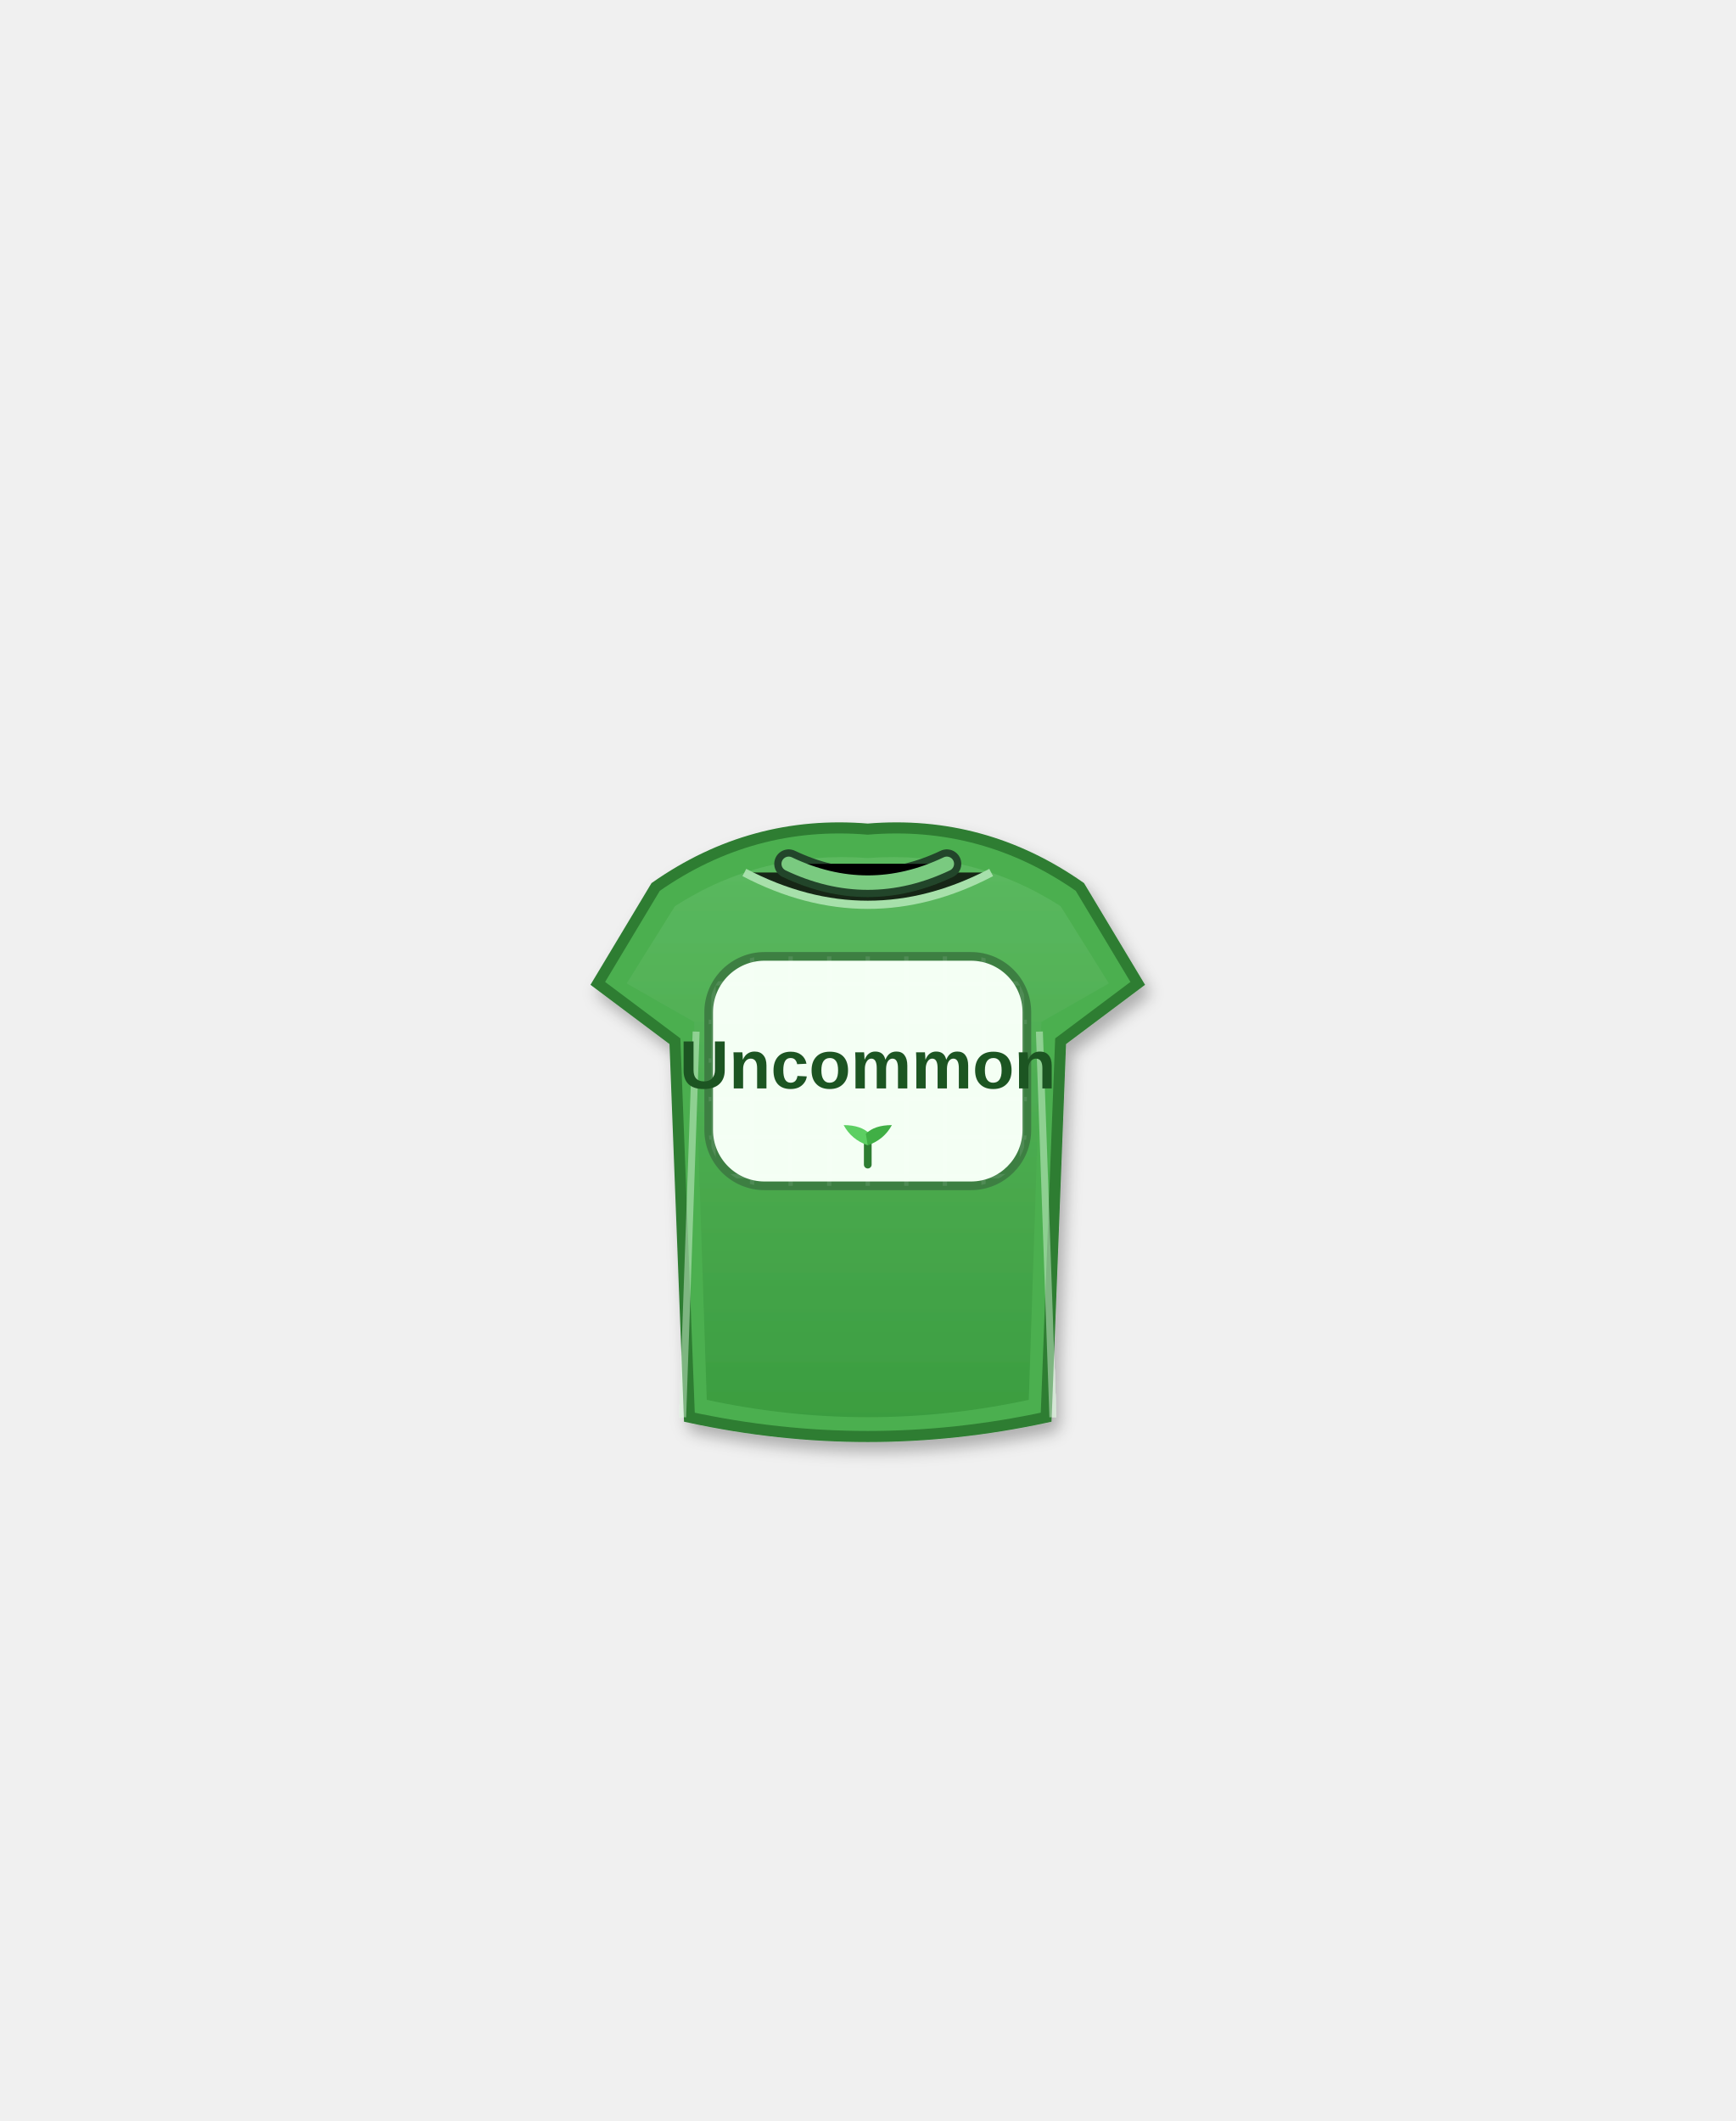
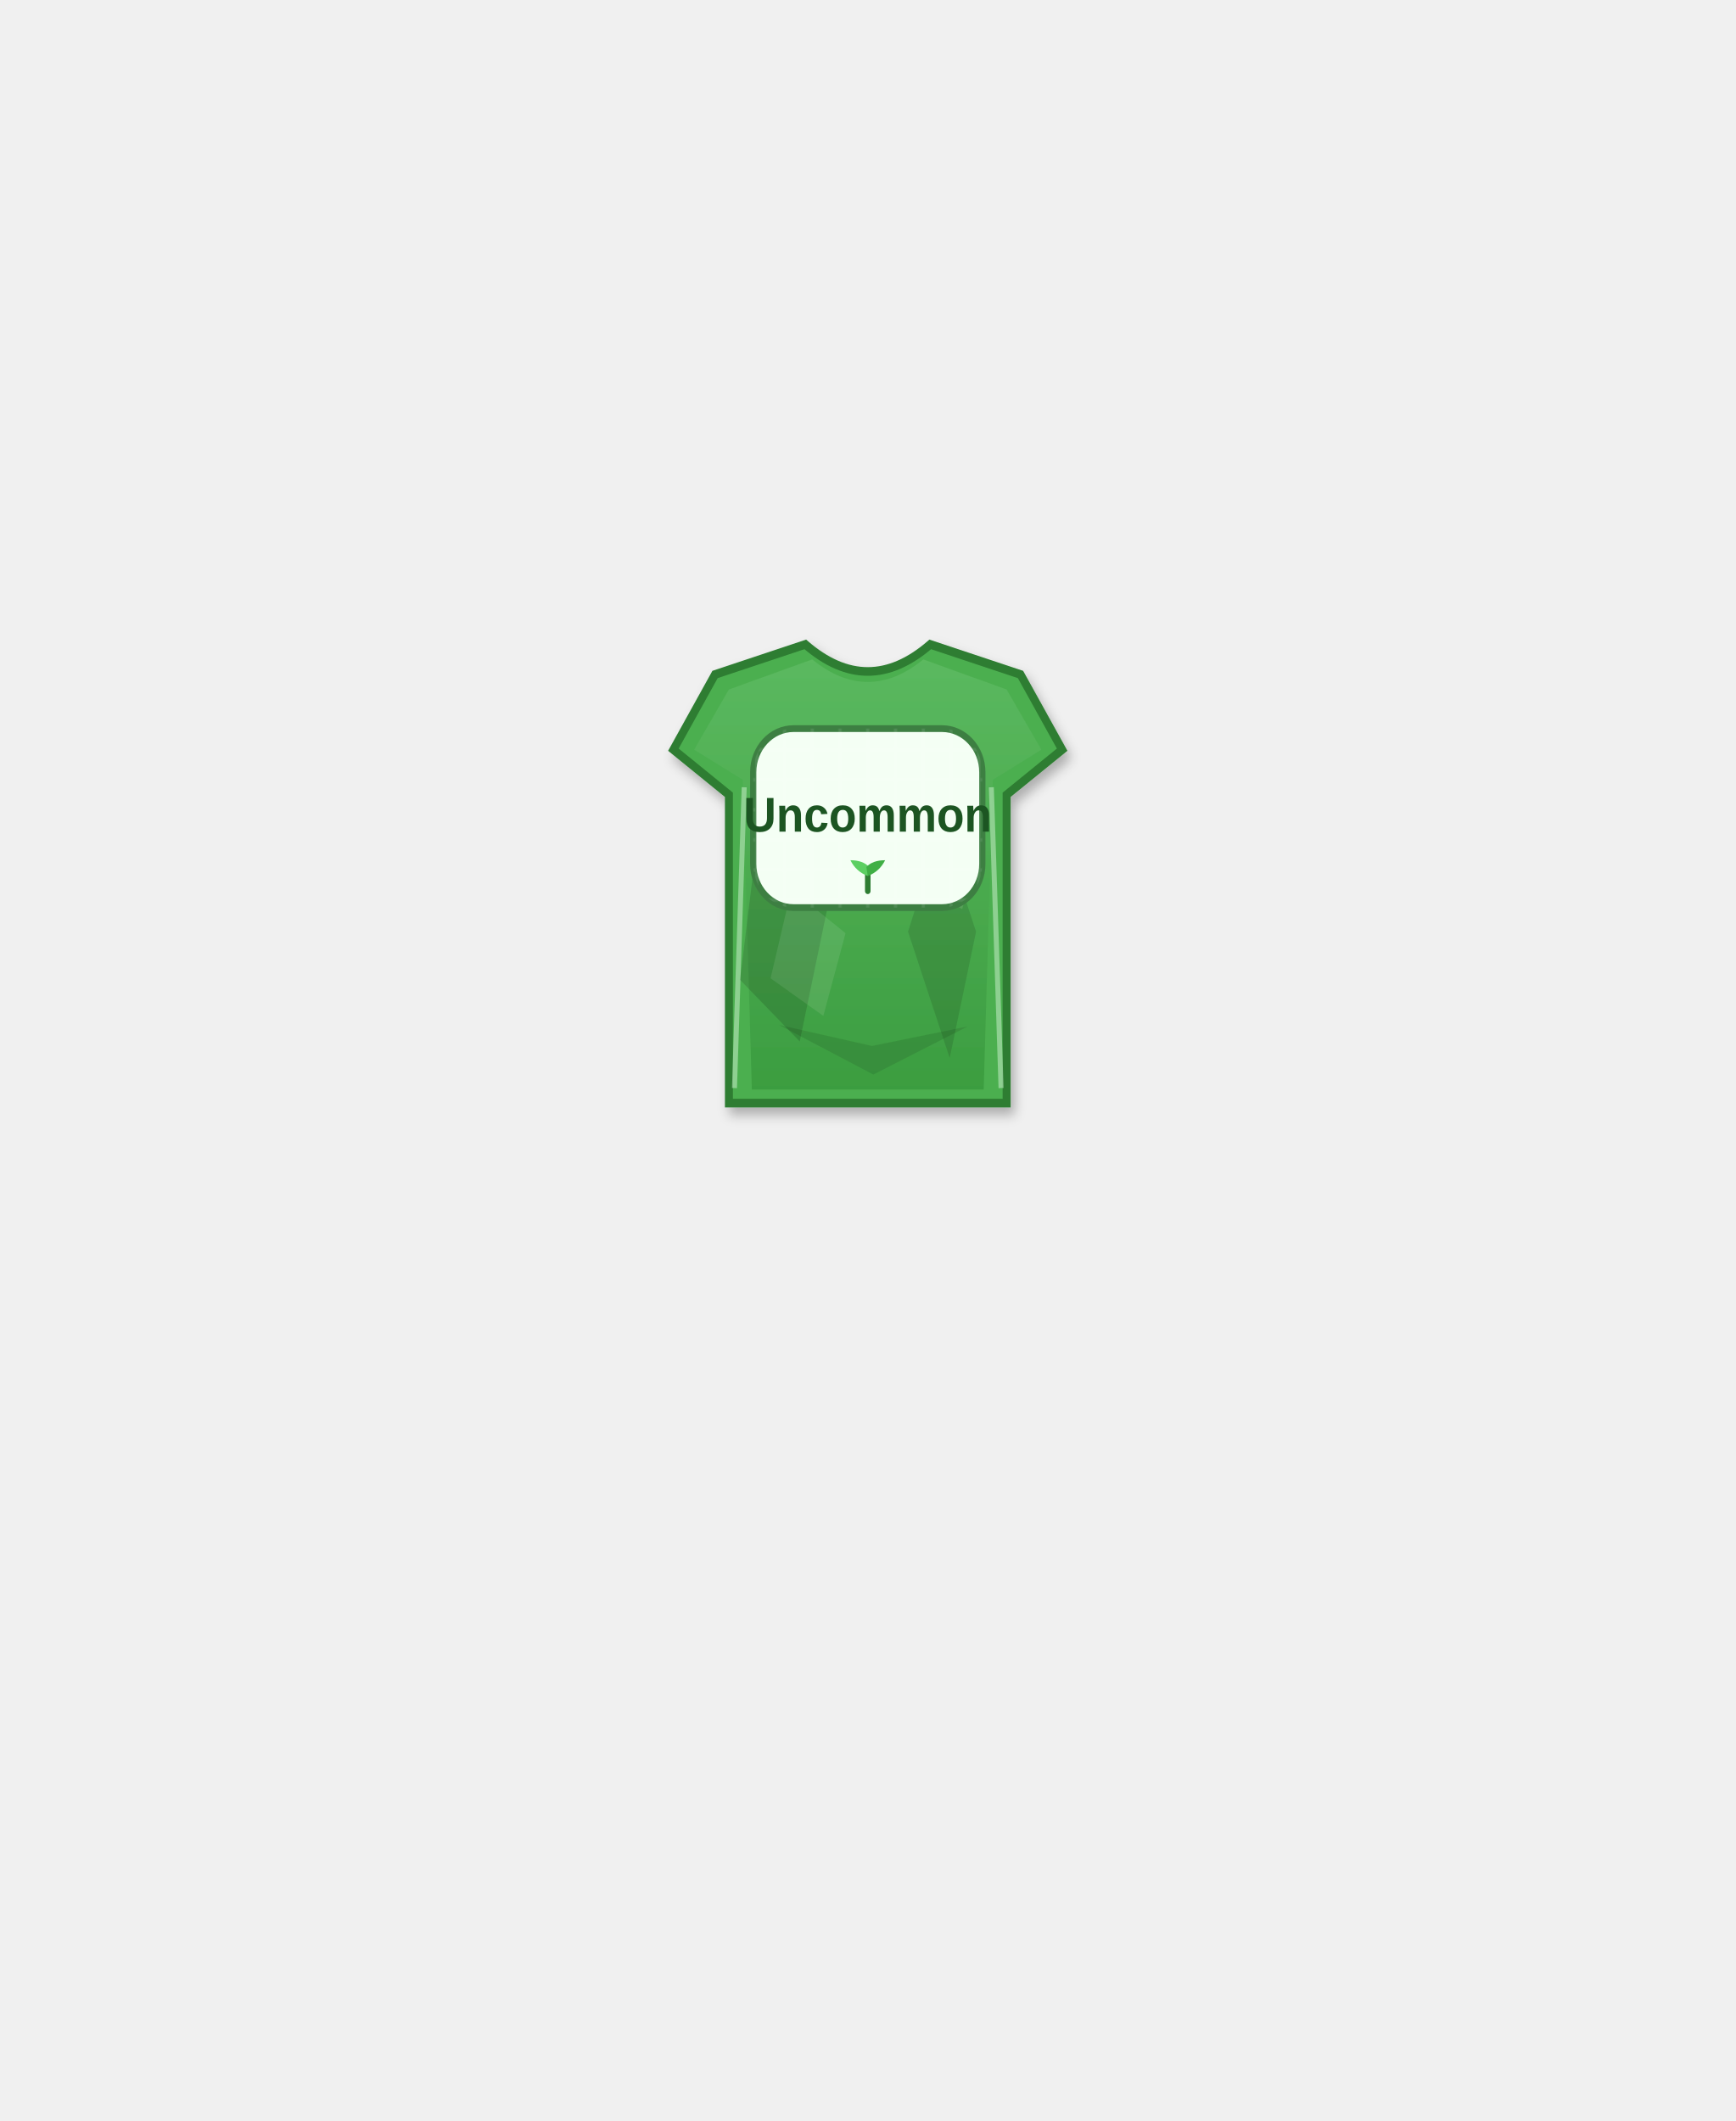
<svg xmlns="http://www.w3.org/2000/svg" viewBox="0 0 180 220" width="180" height="220">
  <defs>
    <linearGradient id="shirtShadeUncommon" x1="0" y1="0" x2="0" y2="1">
      <stop offset="0%" stop-color="#67C06B" />
      <stop offset="100%" stop-color="#2F8F34" />
    </linearGradient>
    <pattern id="fabricUncommon" width="4" height="4" patternUnits="userSpaceOnUse">
      <path d="M0 2 L4 2 M2 0 L2 4" stroke="#FFFFFF" stroke-opacity="0.09" stroke-width="0.45" />
    </pattern>
    <filter id="shadowUncommon" x="-25%" y="-25%" width="150%" height="150%">
      <feDropShadow dx="0.6" dy="1.0" stdDeviation="0.8" flood-color="#000000" flood-opacity="0.28" />
    </filter>
  </defs>
-   <g id="chestplate_uncommon" filter="url(#shadowUncommon)">
-     <path d="M68 92 Q78 85 90 86 Q102 85 112 92 L118 102 L110 108 L108.5 147 Q90 151 71.5 147 L70 108 L62 102 Z" fill="#4CAF50" stroke="#2E7D32" stroke-width="1.15" />
-     <path d="M70 94 Q79 88.2 90 89 Q101 88.2 110 94 L115 102 L108 106 L106.7 145.2 Q90 148.8 73.3 145.2 L72 106 L65 102 Z" fill="url(#shirtShadeUncommon)" opacity="0.56" />
+   <g id="chestplate_uncommon" filter="url(#shadowUncommon)" transform="translate(0 -26) translate(90 110) scale(0.72 0.78) translate(-90 -110)">
+     <path d="M62 102 L68 92 L81 88 Q90 95.2 99 88 L112 92 L118 102 L110 108 L110 149 L70 149 L70 108 Z" fill="#4CAF50" stroke="#2E7D32" stroke-width="1.15" />
+     <path d="M65 102 L70 94 L82 90 Q90 96.0 98 90 L110 94 L115 102 L108 106 L106.7 147.2 L73.3 147.2 L72 106 Z" fill="url(#shirtShadeUncommon)" opacity="0.56" />
    <path d="M72.2 107 L70.8 147 M107.8 107 L109.2 147" stroke="#D4F3D6" stroke-opacity="0.48" stroke-width="0.72" />
-     <path d="M77.2 90.5 Q90 97.2 102.8 90.5" stroke="#BDECC0" stroke-width="0.85" opacity="0.78" />
-     <path d="M81.8 89.6 Q90 93.5 98.2 89.6" stroke="#23452A" stroke-width="3.0" stroke-linecap="round" />
-     <path d="M81.8 89.6 Q90 93.5 98.2 89.6" stroke="#7ACA80" stroke-width="1.5" stroke-linecap="round" />
+     <g id="cottonShadingPolygons">
+       <polygon points="74.2,113.0 84.6,121.2 80.2,140.8 71.6,132.6" fill="#000000" opacity="0.14" />
+       <polygon points="77.2,138.6 90.8,145.2 104.4,138.8 90.6,141.4" fill="#000000" opacity="0.10" />
+       <polygon points="96.2,109.6 106.0,115.2 103.6,123.2 94.0,118.2" fill="#FFFFFF" opacity="0.14" />
+       <polygon points="100.6,112.2 105.6,126.2 101.8,143.0 95.8,126.2" fill="#000000" opacity="0.12" />
+       <polygon points="79.0,120.6 86.8,126.4 83.6,137.4 76.0,132.4" fill="#FFFFFF" opacity="0.09" />
+     </g>
    <rect x="73.5" y="99.2" width="33.0" height="23.8" rx="5.8" fill="#F4FFF4" stroke="#3E7F43" stroke-width="0.9" />
    <rect x="73.5" y="99.2" width="33.0" height="23.8" rx="5.8" fill="url(#fabricUncommon)" />
-     <text x="90" y="112.9" text-anchor="middle" fill="#1F5524" font-size="7.1" font-weight="700" font-family="Segoe UI, Arial, sans-serif">Uncommon</text>
+     <text x="90" y="112.9" text-anchor="middle" fill="#1F5524" font-size="6.5" font-weight="700" font-family="Segoe UI, Arial, sans-serif" textLength="24.8" lengthAdjust="spacingAndGlyphs">Uncommon</text>
    <path d="M90 118.5 L90 120.8" stroke="#2E7D32" stroke-width="0.8" stroke-linecap="round" />
    <path d="M90 118.8 Q88.3 118.2 87.5 116.7 Q89.3 116.7 90.2 117.6 Z" fill="#5CCF62" />
    <path d="M90 118.8 Q91.7 118.2 92.5 116.7 Q90.7 116.7 89.8 117.6 Z" fill="#3FAF45" />
  </g>
</svg>
